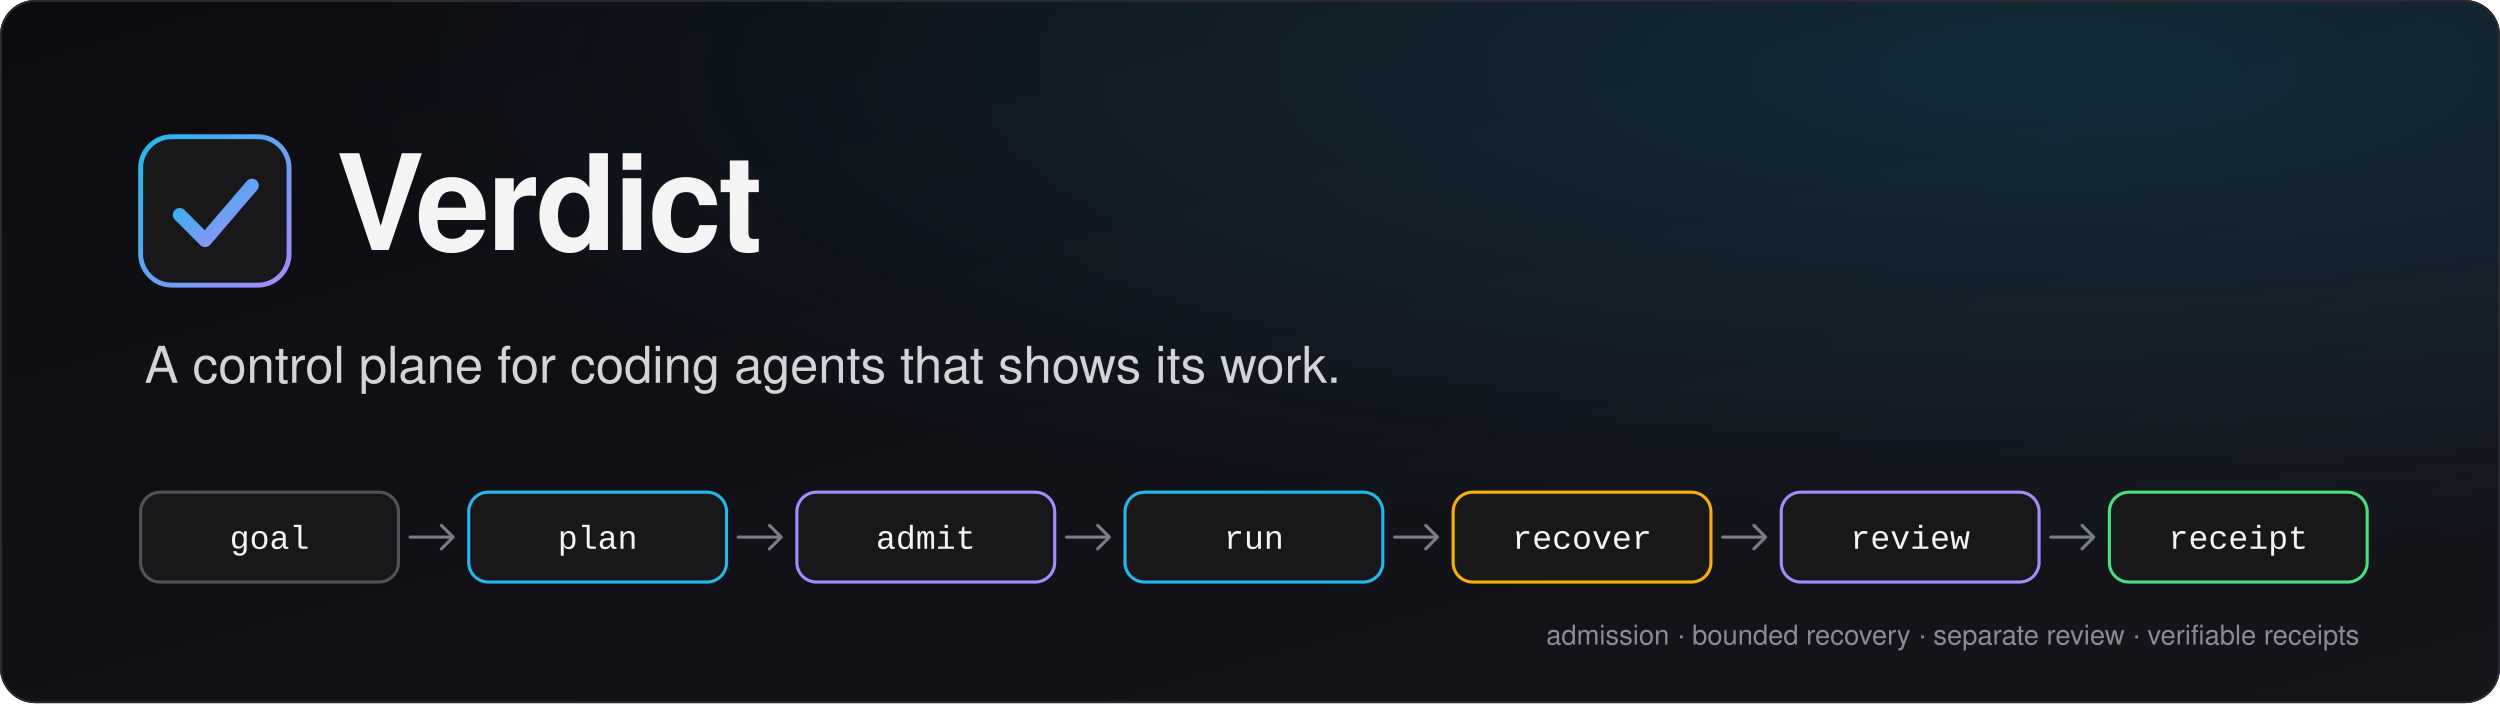
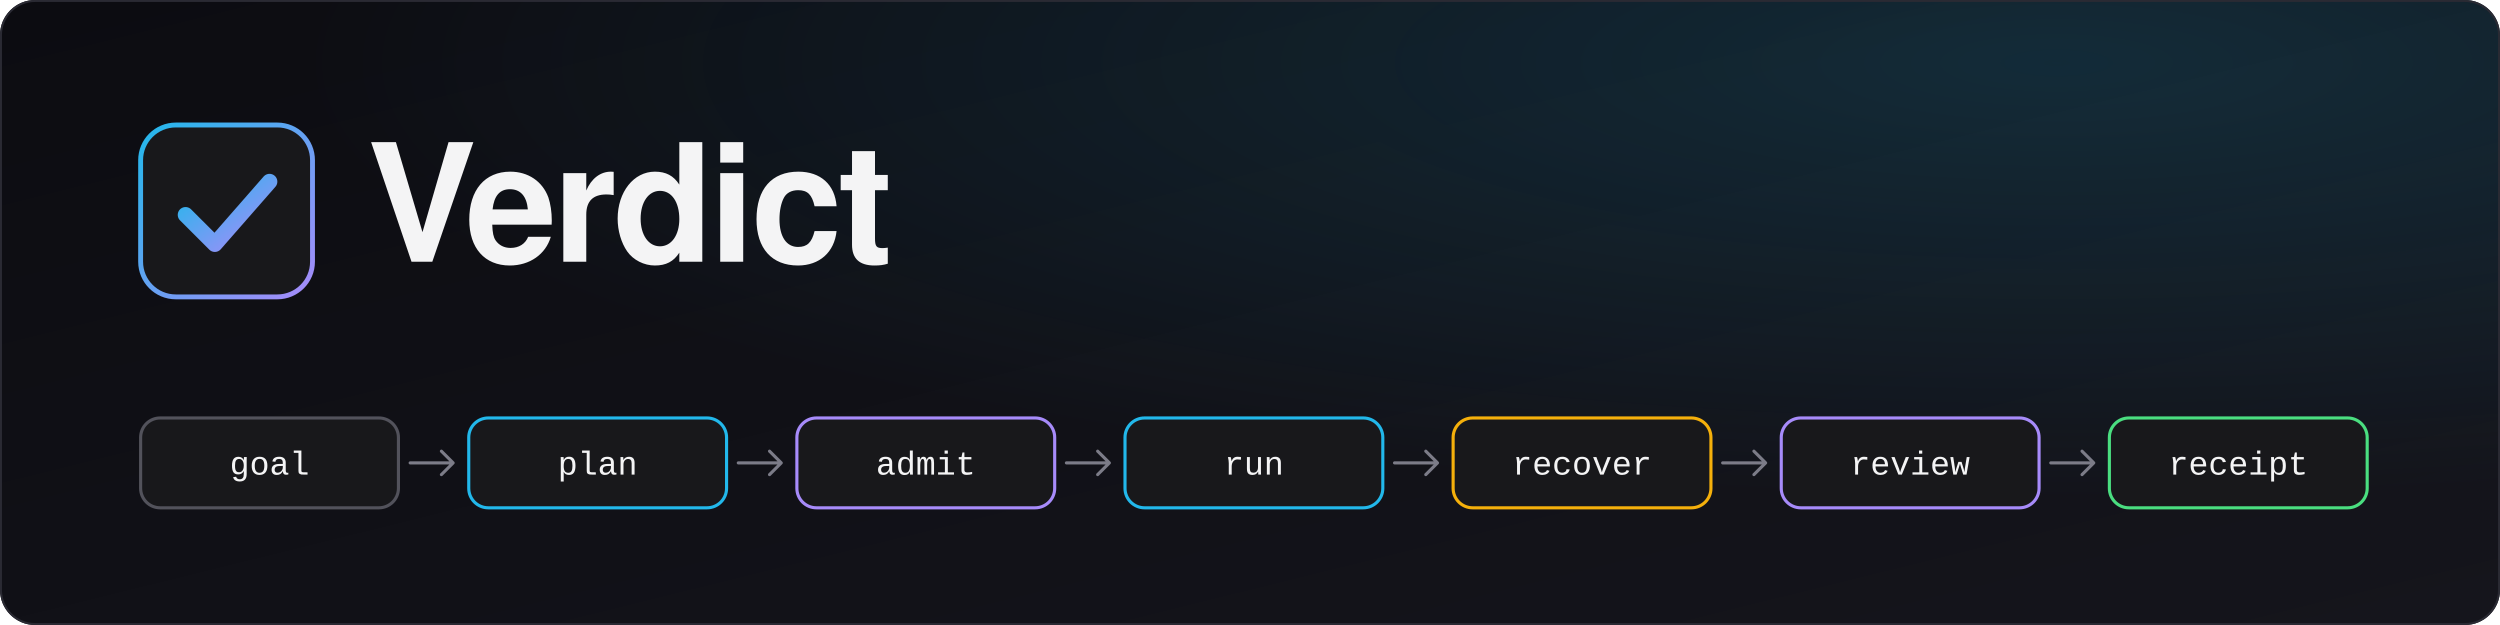
- <svg xmlns="http://www.w3.org/2000/svg" viewBox="0 0 1280 360" width="1280" height="360" role="img" aria-labelledby="t d">
+ <svg xmlns="http://www.w3.org/2000/svg" viewBox="0 0 1280 320" width="1280" height="320" role="img" aria-labelledby="t d">
  <defs>
    <linearGradient id="bg" x1="0" y1="0" x2="1" y2="1">
      <stop offset="0" stop-color="#0c0c11" />
      <stop offset="1" stop-color="#15151c" />
    </linearGradient>
    <linearGradient id="mark" x1="0" y1="0" x2="1" y2="1">
      <stop offset="0" stop-color="#22b8eb" />
      <stop offset="1" stop-color="#a78bfa" />
    </linearGradient>
    <radialGradient id="glow" cx="0.82" cy="0.1" r="0.7">
      <stop offset="0" stop-color="#22b8eb" stop-opacity="0.16" />
      <stop offset="1" stop-color="#22b8eb" stop-opacity="0" />
    </radialGradient>
  </defs>
-   <rect width="1280" height="360" rx="18" fill="url(#bg)" />
-   <rect width="1280" height="360" rx="18" fill="url(#glow)" />
-   <rect x="0.5" y="0.5" width="1279" height="359" rx="17.5" fill="none" stroke="#2a2a33" />
-   <g transform="translate(72 70)">
-     <rect width="76" height="76" rx="16" fill="#18181b" stroke="url(#mark)" stroke-width="2.5" />
-     <path d="M20 40 L33 53 L57 25" fill="none" stroke="url(#mark)" stroke-width="7" stroke-linecap="round" stroke-linejoin="round" />
+   <rect width="1280" height="320" rx="18" fill="url(#bg)" />
+   <rect width="1280" height="320" rx="18" fill="url(#glow)" />
+   <rect x="0.5" y="0.5" width="1279" height="319" rx="17.5" fill="none" stroke="#2a2a33" />
+   <g transform="translate(72 64)">
+     <rect width="88" height="88" rx="18" fill="#18181b" stroke="url(#mark)" stroke-width="2.5" />
+     <path d="M23 46 L38 61 L66 29" fill="none" stroke="url(#mark)" stroke-width="8" stroke-linecap="round" stroke-linejoin="round" />
  </g>
-   <text x="172" y="128" font-family="ui-sans-serif, -apple-system, 'Segoe UI', Helvetica, Arial, sans-serif" font-size="68" font-weight="700" fill="#f4f4f5" letter-spacing="-1.5">Verdict</text>
-   <text x="74" y="196" font-family="ui-sans-serif, -apple-system, 'Segoe UI', Helvetica, Arial, sans-serif" font-size="26" fill="#d4d4d8">A control plane for coding agents that shows its work.</text>
+   <text x="188" y="134" font-family="ui-sans-serif, -apple-system, 'Segoe UI', Helvetica, Arial, sans-serif" font-size="84" font-weight="700" fill="#f4f4f5" letter-spacing="-2">Verdict</text>
  <g font-family="ui-monospace, SFMono-Regular, Menlo, Consolas, 'Liberation Mono', monospace" font-size="17" text-anchor="middle">
    <g fill="#18181b" stroke-width="1.6">
-       <rect x="72" y="252" width="132" height="46" rx="10" stroke="#52525b" />
-       <rect x="240" y="252" width="132" height="46" rx="10" stroke="#22b8eb" />
-       <rect x="408" y="252" width="132" height="46" rx="10" stroke="#a78bfa" />
-       <rect x="576" y="252" width="132" height="46" rx="10" stroke="#22b8eb" />
-       <rect x="744" y="252" width="132" height="46" rx="10" stroke="#f5b00b" />
-       <rect x="912" y="252" width="132" height="46" rx="10" stroke="#a78bfa" />
-       <rect x="1080" y="252" width="132" height="46" rx="10" stroke="#4ade80" />
+       <rect x="72" y="214" width="132" height="46" rx="10" stroke="#52525b" />
+       <rect x="240" y="214" width="132" height="46" rx="10" stroke="#22b8eb" />
+       <rect x="408" y="214" width="132" height="46" rx="10" stroke="#a78bfa" />
+       <rect x="576" y="214" width="132" height="46" rx="10" stroke="#22b8eb" />
+       <rect x="744" y="214" width="132" height="46" rx="10" stroke="#f5b00b" />
+       <rect x="912" y="214" width="132" height="46" rx="10" stroke="#a78bfa" />
+       <rect x="1080" y="214" width="132" height="46" rx="10" stroke="#4ade80" />
    </g>
    <g fill="#f4f4f5">
-       <text x="138" y="281">goal</text>
-       <text x="306" y="281">plan</text>
-       <text x="474" y="281">admit</text>
-       <text x="642" y="281">run</text>
-       <text x="810" y="281">recover</text>
-       <text x="978" y="281">review</text>
-       <text x="1146" y="281">receipt</text>
+       <text x="138" y="243">goal</text>
+       <text x="306" y="243">plan</text>
+       <text x="474" y="243">admit</text>
+       <text x="642" y="243">run</text>
+       <text x="810" y="243">recover</text>
+       <text x="978" y="243">review</text>
+       <text x="1146" y="243">receipt</text>
    </g>
    <g stroke="#7c7c88" stroke-width="1.6" fill="none" stroke-linecap="round" stroke-linejoin="round">
-       <path d="M210 275 H232 M226 269 L232 275 L226 281" />
-       <path d="M378 275 H400 M394 269 L400 275 L394 281" />
-       <path d="M546 275 H568 M562 269 L568 275 L562 281" />
-       <path d="M714 275 H736 M730 269 L736 275 L730 281" />
-       <path d="M882 275 H904 M898 269 L904 275 L898 281" />
-       <path d="M1050 275 H1072 M1066 269 L1072 275 L1066 281" />
+       <path d="M210 237 H232 M226 231 L232 237 L226 243" />
+       <path d="M378 237 H400 M394 231 L400 237 L394 243" />
+       <path d="M546 237 H568 M562 231 L568 237 L562 243" />
+       <path d="M714 237 H736 M730 231 L736 237 L730 243" />
+       <path d="M882 237 H904 M898 231 L904 237 L898 243" />
+       <path d="M1050 237 H1072 M1066 231 L1072 237 L1066 243" />
    </g>
  </g>
-   <text x="1208" y="330" text-anchor="end" font-family="ui-sans-serif, -apple-system, 'Segoe UI', Helvetica, Arial, sans-serif" font-size="14" fill="#8b8b96">admission · bounded recovery · separate review · verifiable receipts</text>
</svg>
